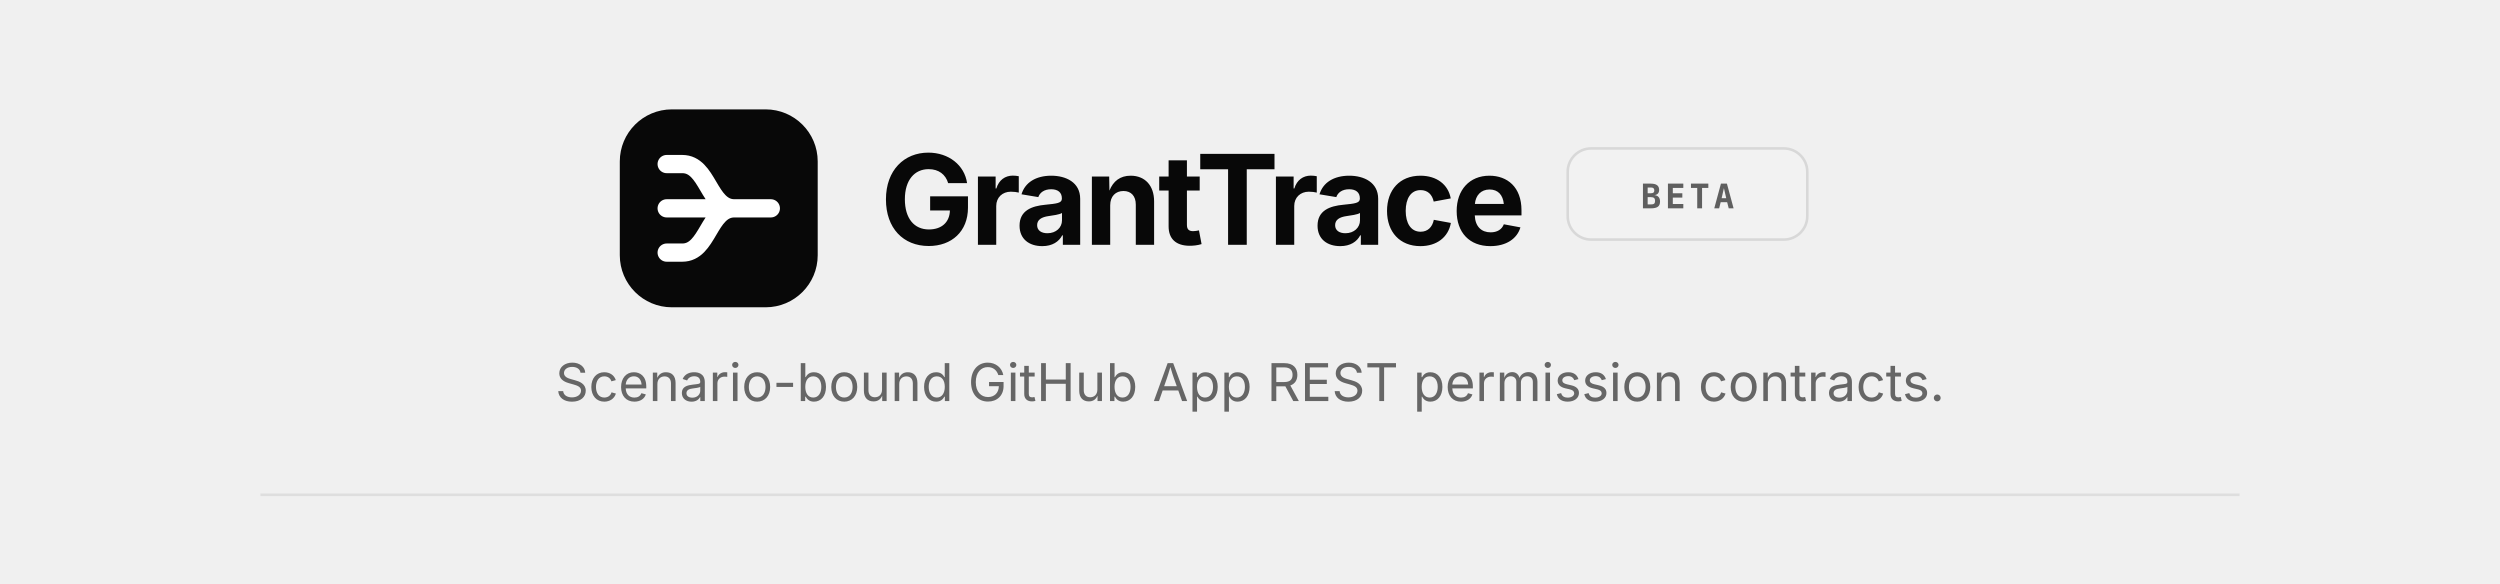
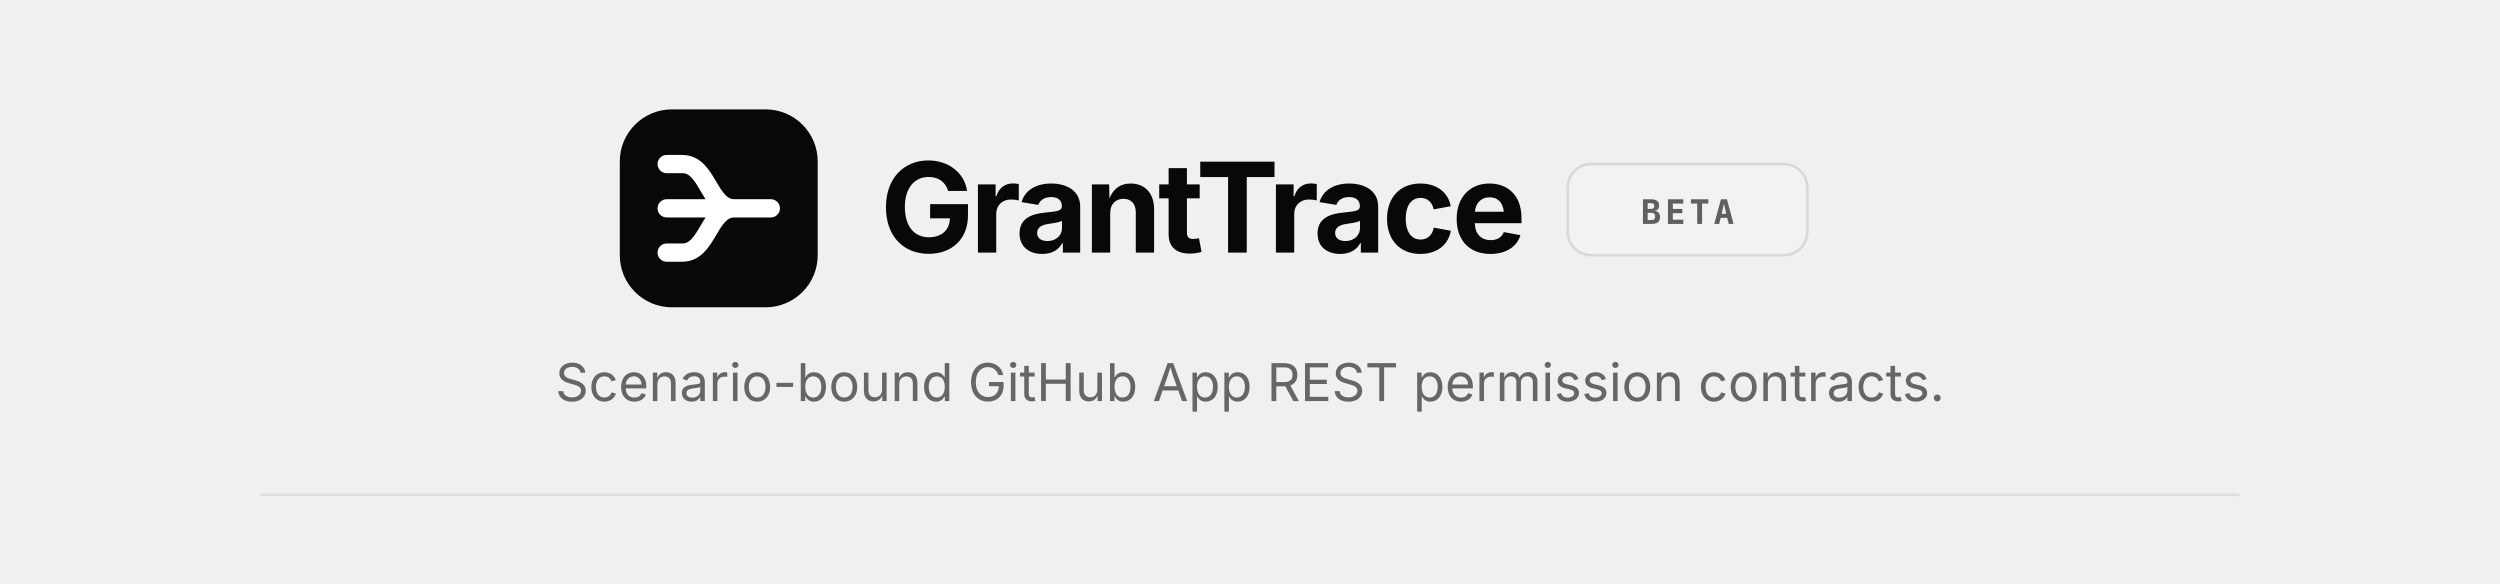
<svg xmlns="http://www.w3.org/2000/svg" viewBox="0 0 960 224" role="img" aria-labelledby="title description">
  <g transform="translate(238 42)">
    <rect width="76" height="76" rx="20" fill="#080808" />
    <path d="M18 21h6c10 0 10 17 20 17h14M18 38h40M18 55h6c10 0 10-17 20-17" fill="none" stroke="#fff" stroke-linecap="round" stroke-linejoin="round" stroke-width="7" />
  </g>
-   <text x="338" y="94" fill="#080808" font-family="-apple-system, BlinkMacSystemFont, 'Segoe UI', sans-serif" font-size="48" font-weight="700" letter-spacing="-1.5">GrantTrace</text>
-   <g transform="translate(602 57)">
+   <text x="338" y="97" fill="#080808" font-family="-apple-system, BlinkMacSystemFont, 'Segoe UI', sans-serif" font-size="48" font-weight="700" letter-spacing="-1.5">GrantTrace</text>
+   <g transform="translate(602 63)">
    <rect width="92" height="35" rx="9" fill="#f2f2f2" stroke="#d8d8d8" />
    <text x="46" y="23" fill="#5f5f5f" font-family="ui-monospace, SFMono-Regular, Menlo, Consolas, monospace" font-size="13" font-weight="600" letter-spacing="1.5" text-anchor="middle">BETA</text>
  </g>
  <text x="480" y="154" fill="#666" font-family="-apple-system, BlinkMacSystemFont, 'Segoe UI', sans-serif" font-size="20" text-anchor="middle">Scenario-bound GitHub App REST permission contracts.</text>
  <path d="M100 190H860" stroke="#dedede" />
</svg>
